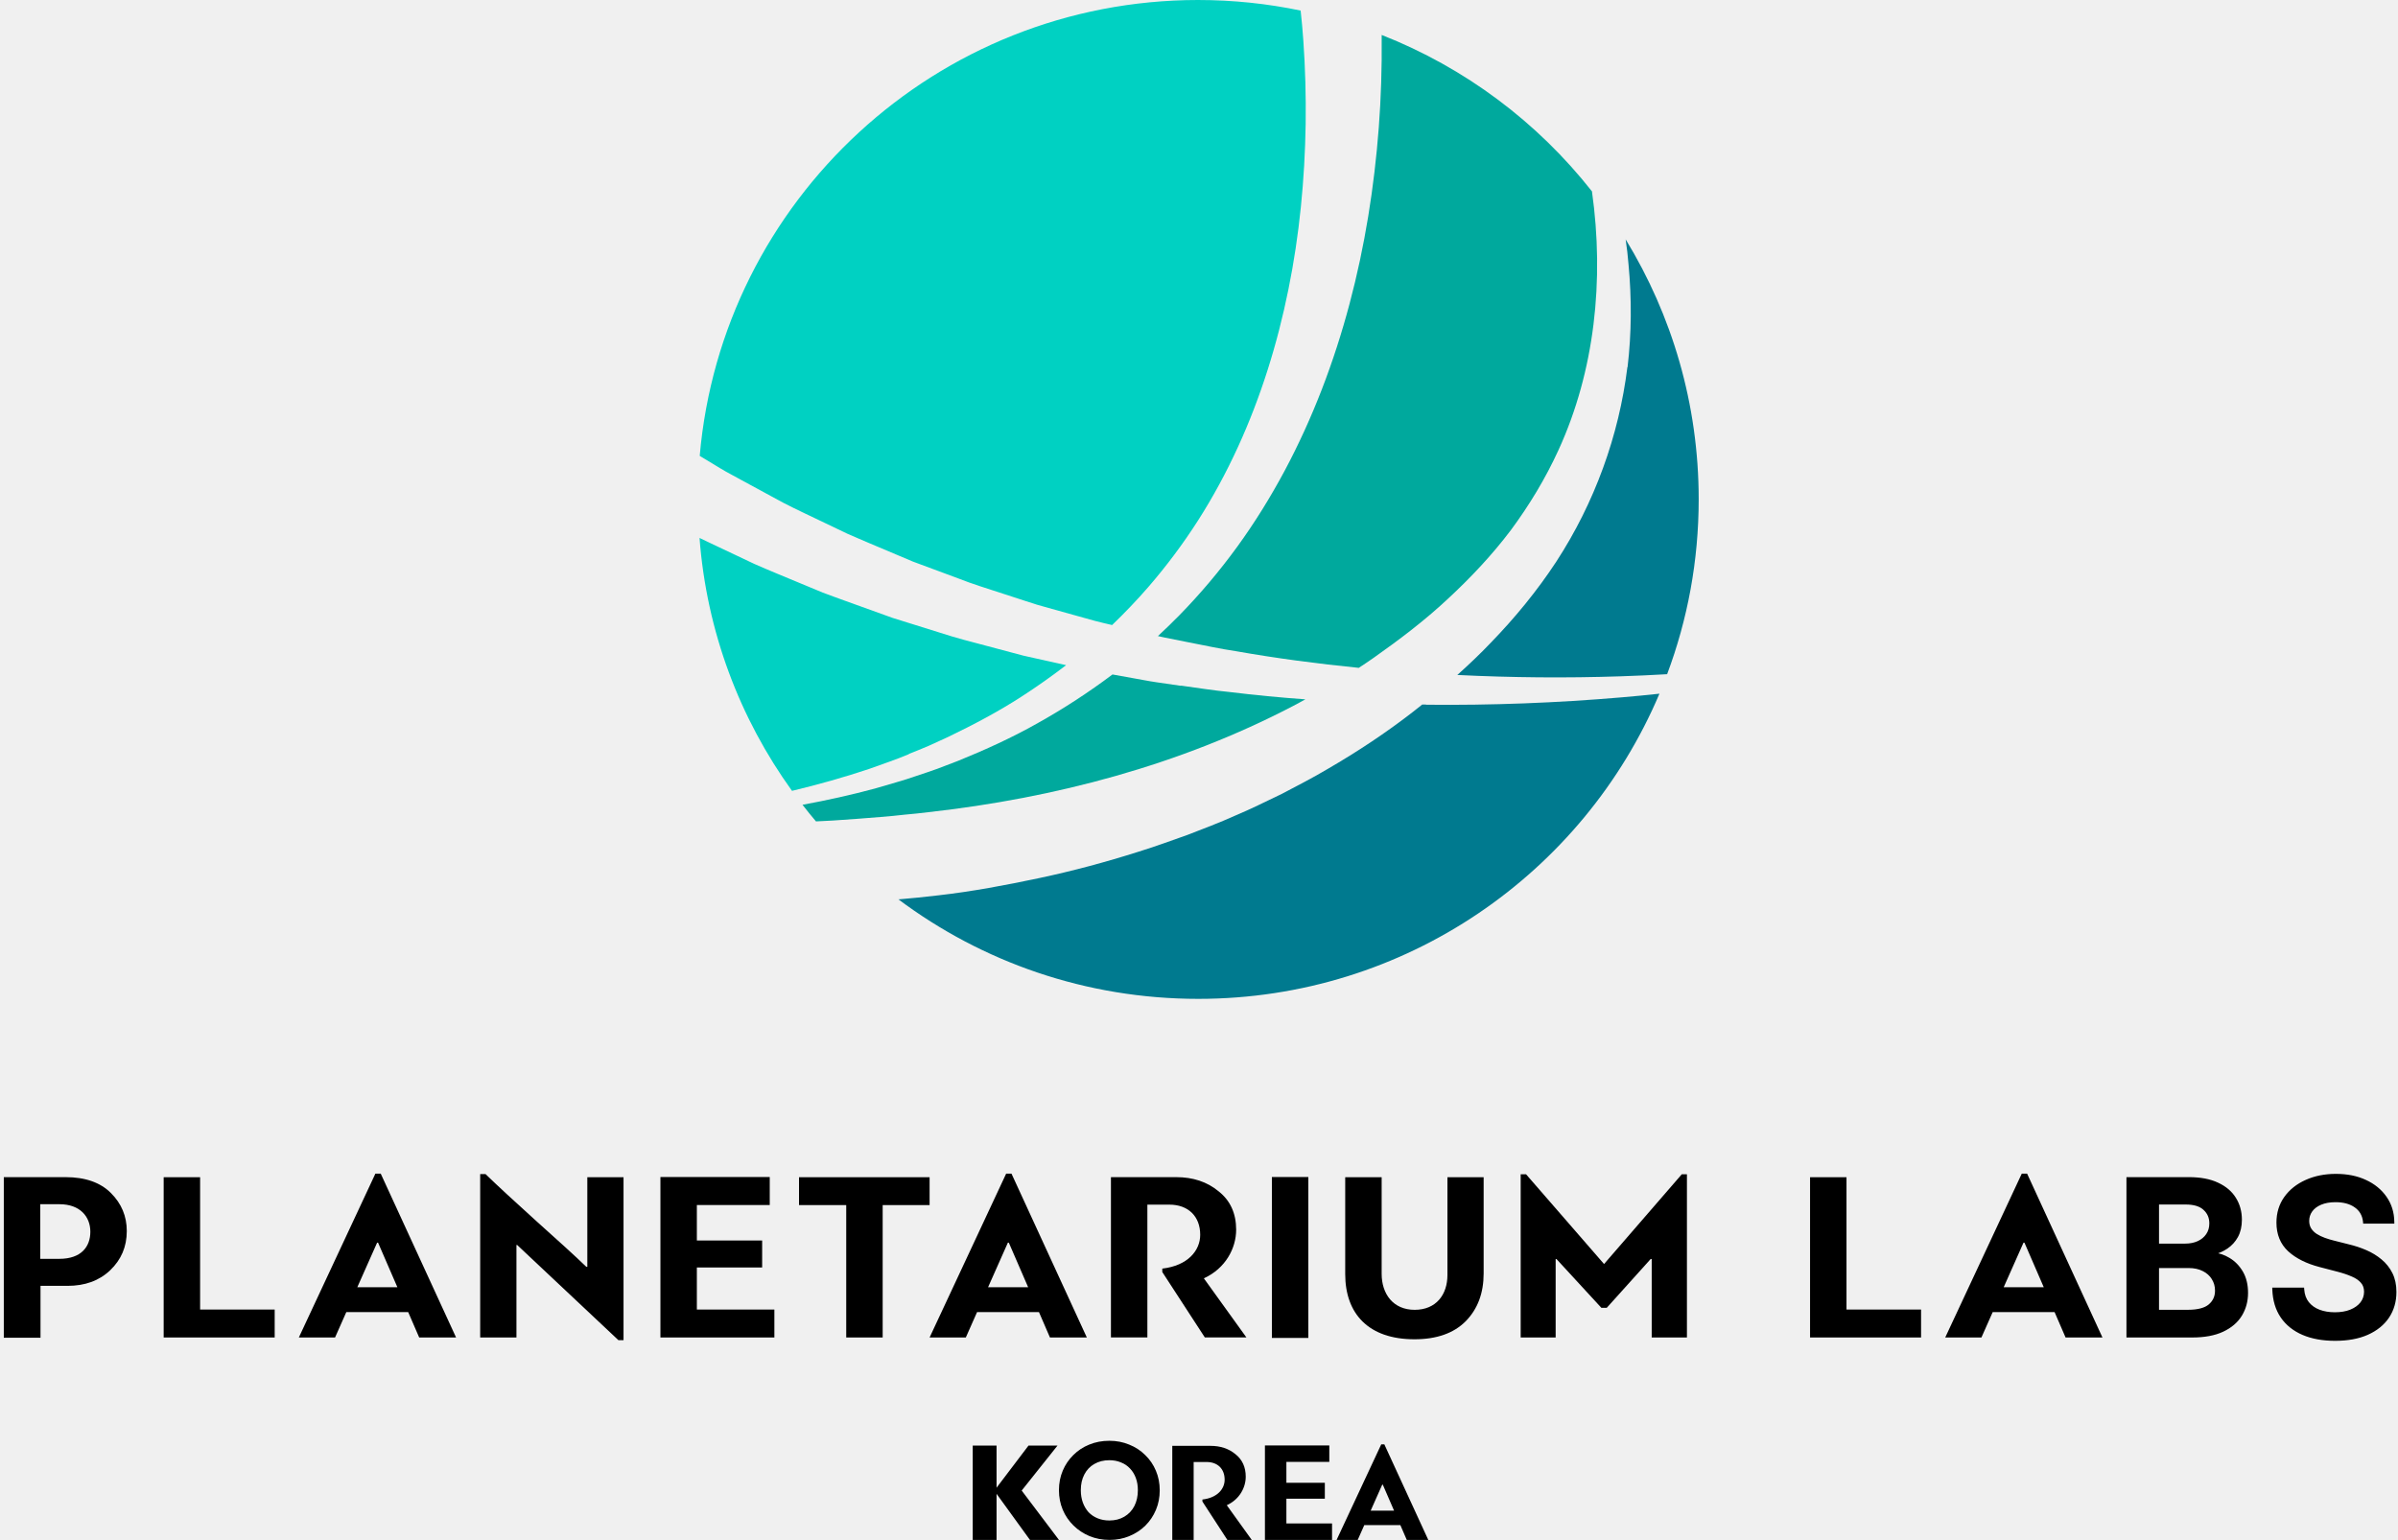
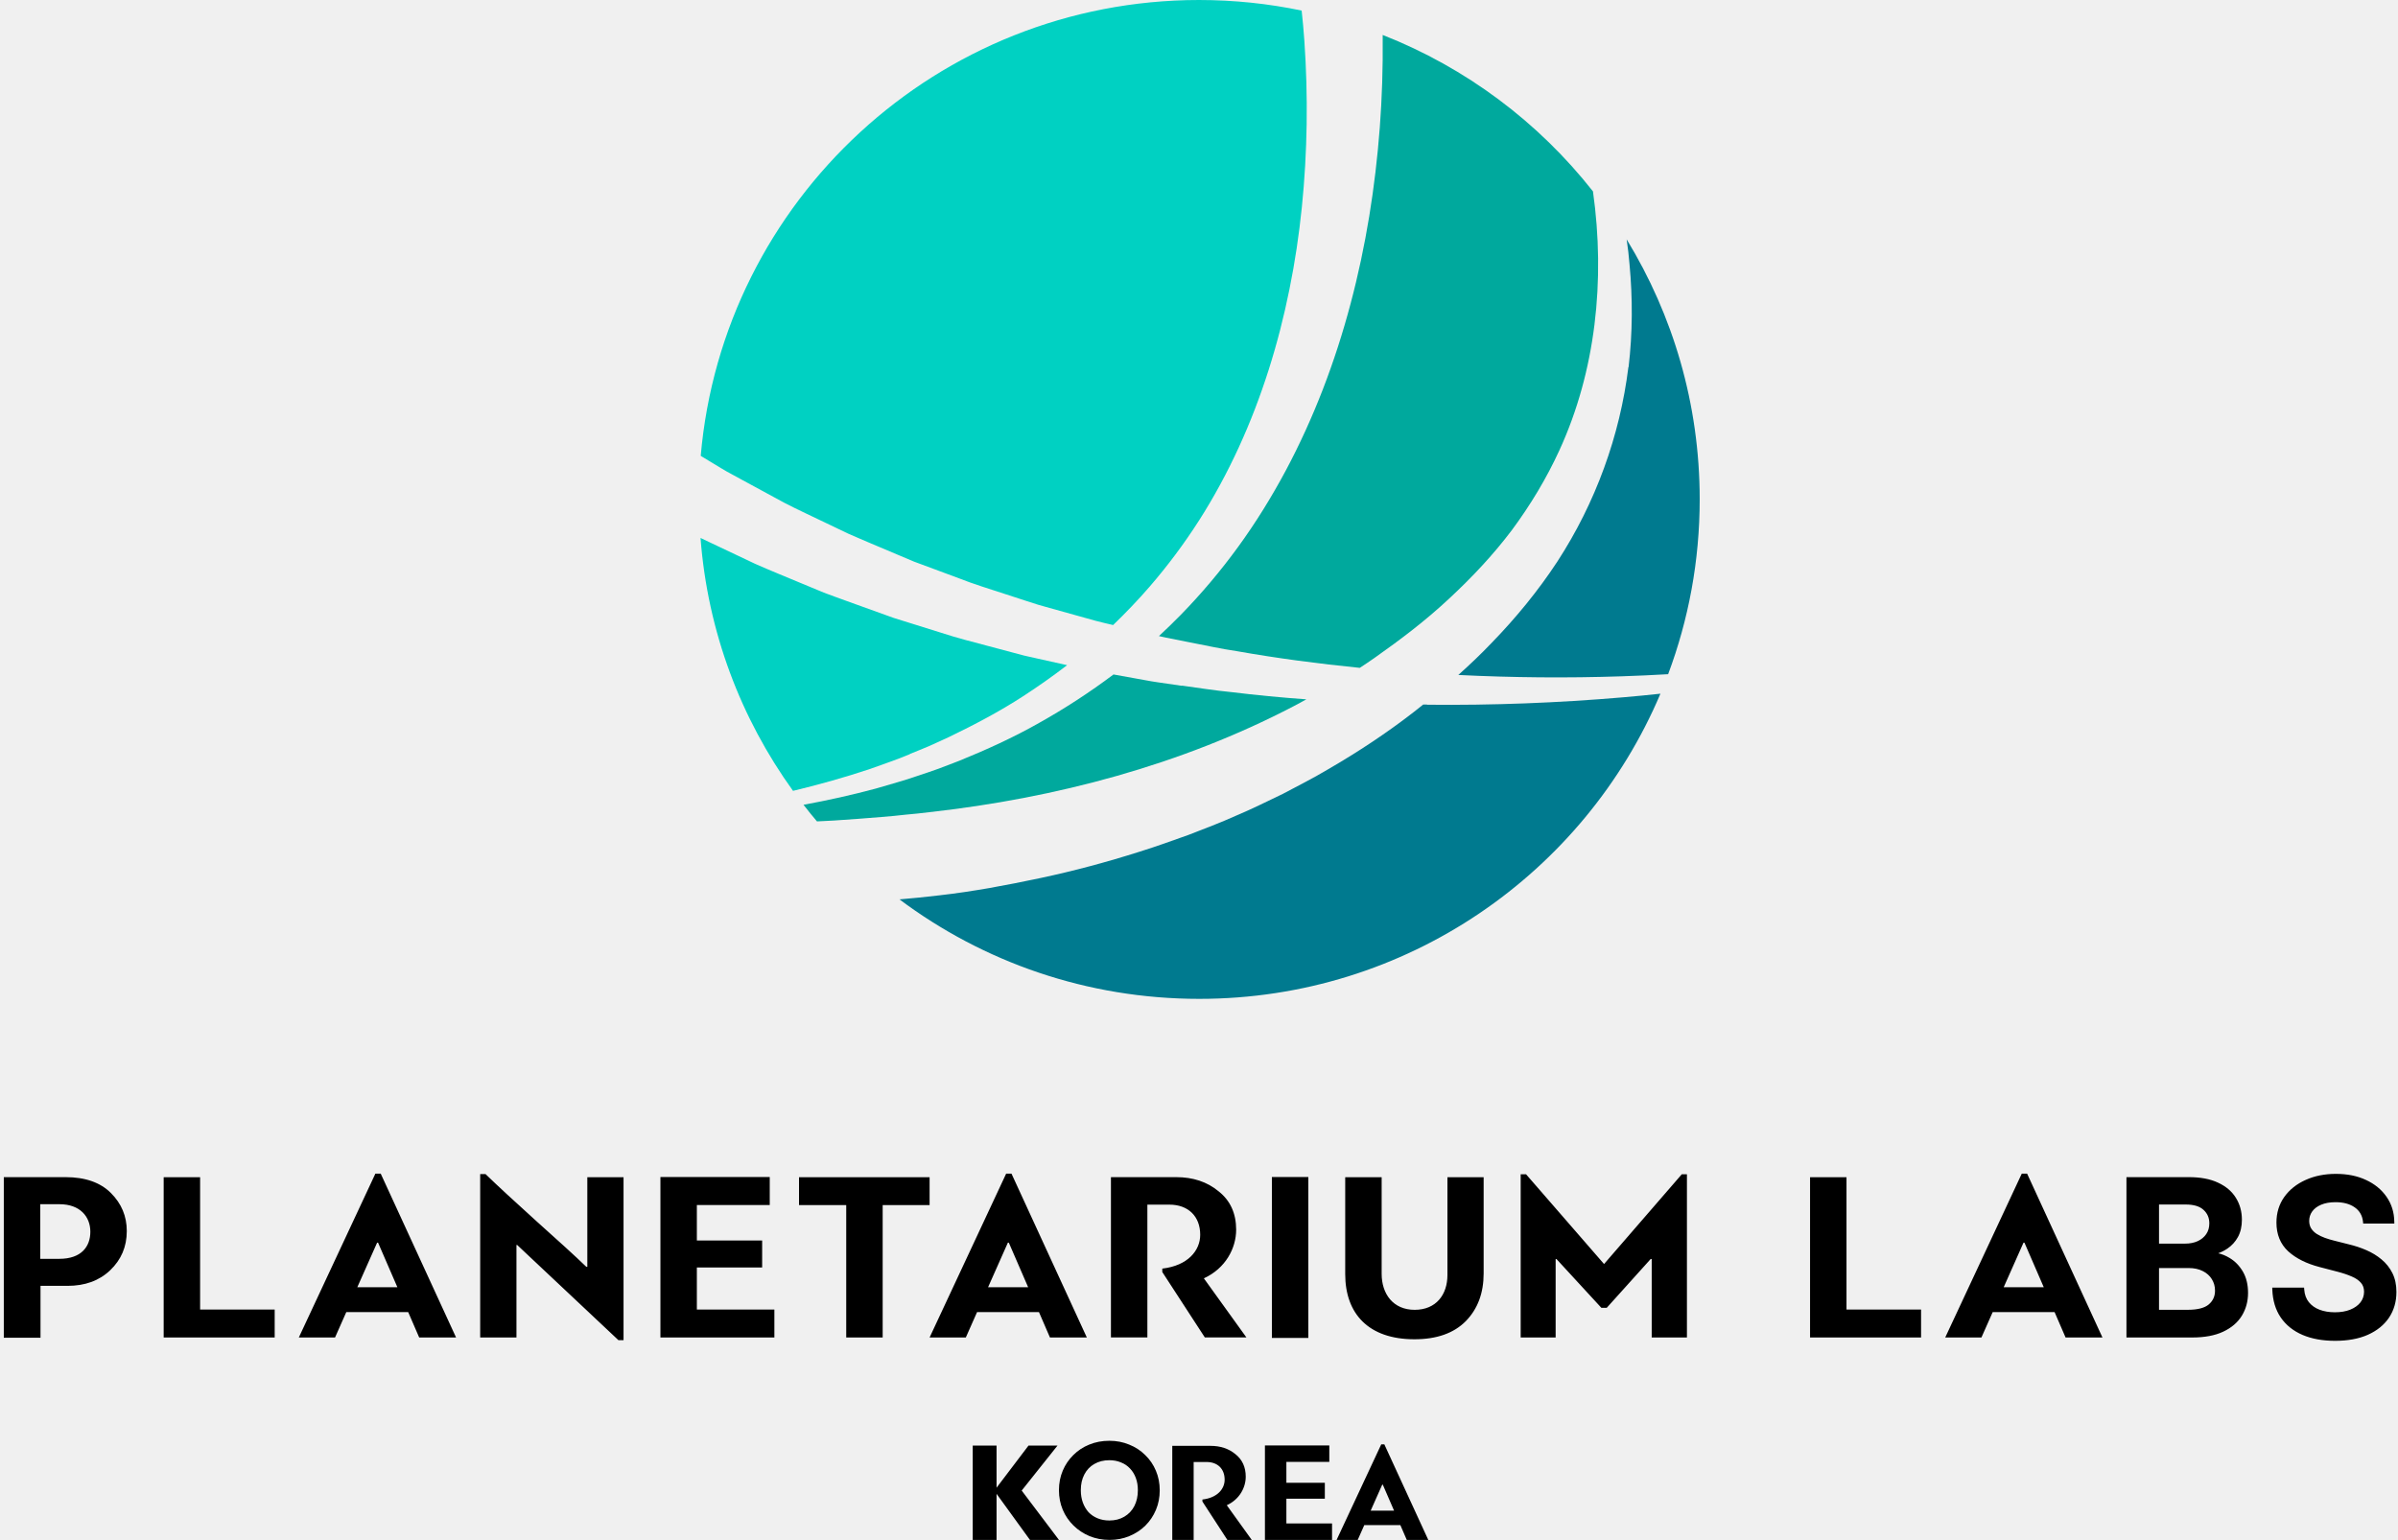
- <svg xmlns="http://www.w3.org/2000/svg" width="288" height="185" fill="none" viewBox="0 0 288 185">
-   <g clip-path="url(#a)">
-     <path fill="#00A99D" d="M165.593 15.309c-.543 7.141-1.664 14.247-3.513 21.192-1.838 6.933-4.404 13.705-7.791 20.05-1.699 3.172-3.595 6.241-5.71 9.148-2.115 2.907-4.438 5.664-6.946 8.225-.833.854-1.699 1.684-2.566 2.492.277.069.554.127.843.185l2.832.565c1.884.358 3.768.784 5.675 1.061 4.89.865 9.814 1.511 14.772 2.007.601-.392 1.202-.796 1.792-1.211 3.097-2.18 6.126-4.476 8.888-7.06 2.763-2.561 5.329-5.284 7.583-8.271 2.219-2.999 4.161-6.207 5.721-9.621 4.346-9.483 5.525-20.396 4.022-31.079-6.542-8.318-15.245-14.859-25.255-18.793v.369c.035 3.599-.081 7.176-.347 10.752v-.012Z" />
-     <path fill="#00D1C2" d="M109.142 90.582c.786-.323 1.583-.623 2.369-.969l2.323-1.061c3.063-1.477 6.069-3.057 8.912-4.903 1.815-1.177 3.583-2.423 5.294-3.738l-3.676-.819-1.445-.323-1.433-.381-2.866-.761c-1.919-.508-3.838-.992-5.722-1.615l-5.687-1.776-5.605-2.019c-.937-.346-1.873-.669-2.798-1.027l-2.751-1.142c-1.838-.773-3.687-1.511-5.502-2.319l-5.409-2.561-1.133-.542c.855 11.294 4.855 21.711 11.108 30.386 3.121-.75 6.207-1.615 9.247-2.63 1.607-.588 3.236-1.119 4.808-1.788l-.034-.011ZM86.534 56.274c.405.254.821.484 1.237.704l1.248.681 5.016 2.723c1.688.877 3.421 1.661 5.132 2.492l2.578 1.234c.867.392 1.757.75 2.624 1.131l5.27 2.227 5.375 1.996c1.78.704 3.606 1.258 5.433 1.857l2.727.888 1.364.438 1.387.392 5.548 1.546c.694.185 1.399.346 2.092.508 1.515-1.465 2.983-2.988 4.358-4.58 2.185-2.526 4.184-5.203 5.976-8.006 1.791-2.803 3.375-5.745 4.762-8.768 2.774-6.045 4.762-12.448 6.08-18.977 1.329-6.529 1.964-13.209 2.069-19.877.046-3.334-.047-6.68-.278-9.99-.081-1.211-.196-2.423-.324-3.622C152.232.438 148.106 0 143.876 0c-31.393.023-57.18 24.088-59.839 54.763.023.012.046.023.069.046l2.439 1.477-.012-.011Z" />
-     <path fill="#00A99D" d="m141.828 82.391-2.935-.427c-.983-.138-1.942-.346-2.913-.508-.786-.15-1.584-.288-2.37-.427-2.855 2.146-5.848 4.095-8.946 5.826-3.086 1.754-6.322 3.219-9.582 4.545l-2.473.946c-.821.311-1.665.565-2.497.854-1.653.588-3.364 1.027-5.039 1.534-2.879.773-5.78 1.419-8.692 1.95.52.681 1.063 1.338 1.618 1.996.682-.035 1.364-.069 2.034-.104 1.919-.127 3.826-.265 5.745-.427.959-.069 1.907-.173 2.866-.277.959-.092 1.907-.173 2.855-.3 15.223-1.696 30.26-5.687 43.737-12.724.52-.265 1.029-.554 1.538-.831-3.029-.219-6.057-.508-9.074-.877-1.965-.185-3.907-.508-5.872-.773v.023Z" />
-     <path fill="#007A8F" d="M171.258 84.641h-.451c-.358.288-.717.577-1.075.854-3.283 2.55-6.739 4.834-10.322 6.91-1.78 1.061-3.617 1.996-5.455 2.965-1.861.888-3.711 1.823-5.618 2.619-1.884.854-3.814 1.569-5.733 2.319-1.942.692-3.883 1.396-5.848 2.007-3.919 1.246-7.906 2.319-11.929 3.172-4.022.854-8.067 1.616-12.136 2.077-1.595.196-3.19.346-4.785.485C117.939 115.559 130.399 120 143.91 120c24.909 0 46.269-15.124 55.389-36.662-1.503.162-3.006.311-4.52.438-7.802.669-15.65.969-23.51.888l-.011-.023Zm24.191-40.527c-.509 4.107-1.491 8.191-2.925 12.113-1.433 3.934-3.317 7.718-5.606 11.236-2.3 3.507-4.981 6.772-7.882 9.76-1.283 1.35-2.636 2.63-4.011 3.865 6.519.323 13.072.381 19.615.162 1.86-.058 3.721-.15 5.582-.254 2.451-6.541 3.791-13.613 3.791-21.008 0-11.444-3.213-22.127-8.772-31.229.15 1.004.265 2.007.346 3.022.382 4.072.37 8.214-.115 12.321l-.023.011Z" />
+ <svg xmlns="http://www.w3.org/2000/svg" fill="none" viewBox="0 0 288 185">
+   <g clip-path="url(#clip0_1755_5319)">
+     <path fill="#00A99D" d="M165.714 15.309c-.543 7.141-1.664 14.247-3.514 21.192-1.837 6.933-4.403 13.705-7.79 20.05-1.699 3.172-3.595 6.241-5.71 9.148-2.115 2.907-4.438 5.664-6.947 8.225-.832.854-1.699 1.684-2.565 2.492.277.069.554.127.843.185l2.832.565c1.884.358 3.768.784 5.675 1.061 4.89.865 9.813 1.511 14.772 2.007.601-.392 1.202-.796 1.792-1.211 3.097-2.18 6.126-4.476 8.888-7.06 2.763-2.561 5.329-5.284 7.582-8.271 2.22-2.999 4.161-6.207 5.722-9.621 4.346-9.483 5.525-20.396 4.022-31.079-6.542-8.318-15.245-14.859-25.255-18.793v.369c.035 3.599-.081 7.176-.347 10.752v-.012Z" />
+     <path fill="#00D1C2" d="M109.263 90.582c.785-.323 1.583-.623 2.369-.969l2.323-1.061c3.063-1.477 6.068-3.057 8.912-4.903 1.814-1.177 3.583-2.423 5.294-3.738l-3.676-.819-1.445-.323-1.433-.381-2.867-.761c-1.918-.508-3.837-.992-5.721-1.615l-5.687-1.776-5.606-2.019c-.936-.346-1.872-.669-2.797-1.027l-2.751-1.142c-1.838-.773-3.687-1.511-5.502-2.319l-5.409-2.561-1.133-.542c.855 11.294 4.855 21.711 11.108 30.386 3.121-.75 6.207-1.615 9.247-2.63 1.606-.588 3.236-1.119 4.808-1.788l-.034-.011ZM86.655 56.274c.405.254.821.484 1.237.704l1.248.681 5.016 2.723c1.688.877 3.421 1.661 5.132 2.492l2.578 1.234c.867.392 1.757.75 2.624 1.131l5.27 2.227 5.375 1.996c1.78.704 3.606 1.258 5.432 1.857l2.728.888 1.364.438 1.387.392 5.548 1.546c.694.185 1.399.346 2.092.508 1.514-1.465 2.982-2.988 4.358-4.58 2.184-2.526 4.184-5.203 5.976-8.006 1.791-2.803 3.375-5.745 4.762-8.768 2.774-6.045 4.762-12.448 6.079-18.977 1.33-6.529 1.965-13.209 2.069-19.877.047-3.334-.046-6.68-.277-9.99-.081-1.211-.197-2.423-.324-3.622C152.353.438 148.227 0 143.996 0c-31.392.023-57.179 24.088-59.838 54.763.023.012.046.023.069.046l2.439 1.477-.012-.011Z" />
+     <path fill="#00A99D" d="m141.949 82.391-2.936-.427c-.982-.138-1.941-.346-2.912-.508-.786-.15-1.584-.288-2.37-.427-2.855 2.146-5.848 4.095-8.946 5.826-3.086 1.754-6.323 3.219-9.582 4.545l-2.474.946c-.82.311-1.664.565-2.496.854-1.653.588-3.364 1.027-5.04 1.534-2.878.773-5.779 1.419-8.692 1.95.52.681 1.063 1.338 1.618 1.996.682-.035 1.364-.069 2.034-.104 1.919-.127 3.826-.265 5.744-.427.96-.069 1.908-.173 2.867-.277.959-.092 1.907-.173 2.855-.3 15.222-1.696 30.26-5.687 43.737-12.724.52-.265 1.029-.554 1.537-.831-3.028-.219-6.056-.508-9.073-.877-1.965-.185-3.907-.508-5.872-.773v.023Z" />
+     <path fill="#007A8F" d="M171.379 84.641h-.451c-.359.288-.717.577-1.075.854-3.283 2.55-6.739 4.834-10.322 6.91-1.78 1.061-3.618 1.996-5.455 2.965-1.861.888-3.711 1.823-5.618 2.619-1.884.854-3.814 1.569-5.733 2.319-1.942.692-3.884 1.396-5.848 2.007-3.919 1.246-7.906 2.319-11.929 3.172-4.022.854-8.068 1.616-12.136 2.077-1.595.196-3.19.346-4.785.485 10.032 7.51 22.492 11.951 36.004 11.951 24.909 0 46.269-15.124 55.388-36.662-1.502.162-3.005.311-4.519.438-7.802.669-15.65.969-23.51.888l-.011-.023Zm24.19-40.527c-.508 4.107-1.491 8.191-2.924 12.113-1.433 3.934-3.317 7.718-5.606 11.236-2.3 3.507-4.981 6.772-7.883 9.76-1.283 1.35-2.635 2.63-4.01 3.865 6.519.323 13.072.381 19.614.162 1.861-.058 3.722-.15 5.583-.254 2.45-6.541 3.791-13.613 3.791-21.008 0-11.444-3.213-22.127-8.773-31.229.151 1.004.266 2.007.347 3.022.382 4.072.37 8.214-.115 12.321l-.024.011Z" />
  </g>
-   <path fill="currentColor" d="M19.657 141.426h4.376v15.899H32.99v3.355H19.657v-19.254Zm30.687 19.255-1.319-3.049h-7.433l-1.352 3.049h-4.349L45.083 141h.644l9.048 19.681h-4.435.005Zm-5.052-11.392-2.381 5.359h4.816l-2.322-5.359h-.118.005ZM.457 160.72v-19.301H7.885c2.349 0 4.173.642 5.433 1.904 1.266 1.262 1.909 2.781 1.909 4.567 0 1.904-.676 3.455-1.995 4.717-1.319 1.257-3.025 1.872-5.138 1.872H4.865v6.236H.462l-.005.005Zm4.376-16.049v6.562h2.29c2.671 0 3.727-1.493 3.727-3.252 0-1.845-1.266-3.31-3.701-3.31H4.828h.005Zm212.555-3.245h4.377v15.899h8.956v3.355h-13.333v-19.254Zm30.687 19.255-1.319-3.049h-7.434l-1.351 3.049h-4.35L242.814 141h.643l9.048 19.681h-4.435.005Zm-5.052-11.392-2.381 5.359h4.816l-2.322-5.359h-.118.005Zm-116.924 11.392-1.319-3.049h-7.434l-1.351 3.049h-4.35L120.838 141h.643l9.048 19.681h-4.436.006Zm-5.052-11.392-2.381 5.359h4.816l-2.323-5.359h-.118.006Zm-59.033 11.392h-4.344v-19.628h.644c1.378 1.342 3.406 3.205 6.082 5.628 2.671 2.391 4.698 4.228 6.023 5.512h.118v-10.762h4.349V161h-.617l-12.158-11.433h-.086v11.114h-.011Zm30.989-3.363v3.36H79.317v-19.273h13.129v3.36H83.693v4.266h7.841v3.243H83.693v5.05h9.31v-.006Zm18.642-12.542h-5.636v15.904h-4.377v-15.904h-5.669v-3.351h15.682v3.351Zm29.625-3.357c1.995 0 3.701.555 5.079 1.697 1.41 1.11 2.113 2.657 2.113 4.616 0 2.22-1.266 4.648-3.878 5.843l5.112 7.102h-4.994l-5.111-7.86v-.411c3.057-.352 4.554-2.161 4.554-4.061 0-2.219-1.438-3.623-3.701-3.623H137.8v15.955h-4.376v-19.258h7.846Zm15.86 19.314h-4.377v-19.328h4.377v19.328Zm16.712-19.305h4.344v11.549c0 2.352-.702 4.264-2.145 5.742-1.437 1.452-3.497 2.178-6.168 2.178-5.492 0-8.313-3.047-8.313-7.836v-11.633h4.377v11.607c0 2.41 1.378 4.323 3.963 4.323s3.937-1.828 3.937-4.18v-11.75h.005Z" />
-   <path fill="currentColor" stroke="#000" stroke-width=".242" d="M255.508 160.44v.12h7.782c1.459 0 2.679-.224 3.655-.68.973-.455 1.707-1.078 2.196-1.871v-.001c.487-.796.729-1.693.729-2.685 0-.971-.2-1.806-.608-2.501-.403-.688-.926-1.223-1.567-1.601-.576-.349-1.177-.555-1.804-.618.566-.152 1.083-.385 1.551-.701.515-.347.926-.798 1.231-1.353.307-.566.458-1.241.458-2.021 0-.949-.233-1.803-.702-2.557-.464-.757-1.164-1.349-2.094-1.779-.926-.438-2.082-.654-3.461-.654h-7.366v18.902Zm10.239-6.824v.001c.265.426.398.905.398 1.44 0 .711-.263 1.289-.79 1.742-.515.442-1.376.677-2.61.677h-3.567v-5.26h3.659c.694 0 1.284.128 1.775.381h.001c.493.248.869.587 1.134 1.019Zm-.681-5.285c-.257.378-.612.673-1.068.884-.457.206-.973.31-1.549.31h-3.271v-4.939h3.345c.994 0 1.72.232 2.201.674v.001c.491.447.737 1.013.737 1.708 0 .529-.133.981-.395 1.362Zm18.852-1.561.011.108h3.508l-.002-.123c-.019-1.093-.322-2.064-.912-2.909-.588-.849-1.398-1.509-2.425-1.982-1.022-.479-2.208-.717-3.555-.717-1.33 0-2.525.238-3.582.716-1.058.473-1.898 1.139-2.517 2v.001c-.616.864-.922 1.87-.922 3.014 0 1.392.458 2.519 1.379 3.368v.001c.918.834 2.16 1.451 3.721 1.857l2.138.558c.668.172 1.249.368 1.743.588h.001c.496.212.873.475 1.14.785v.001c.26.297.396.676.402 1.147-.006.519-.16.969-.461 1.356-.303.383-.724.687-1.271.91-.54.216-1.172.325-1.9.325-.697 0-1.325-.106-1.884-.317-.55-.21-.994-.526-1.334-.947-.337-.418-.532-.944-.579-1.587l-.008-.112h-3.587l.005.126c.049 1.281.379 2.376.993 3.277v.001c.62.9 1.477 1.582 2.566 2.049h.001c1.094.466 2.38.697 3.855.697 1.516 0 2.816-.237 3.893-.717 1.082-.484 1.915-1.158 2.492-2.021v-.001c.577-.87.864-1.875.864-3.011 0-.839-.155-1.576-.471-2.209-.313-.628-.74-1.165-1.279-1.609-.529-.442-1.129-.807-1.8-1.096-.661-.287-1.349-.516-2.065-.684l-1.761-.446h-.001c-.381-.092-.759-.205-1.134-.34-.372-.134-.709-.297-1.013-.49-.298-.195-.532-.43-.705-.705-.164-.269-.248-.589-.248-.967.006-.452.136-.852.389-1.202.254-.351.624-.632 1.115-.842.489-.209 1.081-.316 1.779-.316.991 0 1.784.222 2.388.656h.001c.606.431.95 1.031 1.032 1.809Z" />
-   <path fill="currentColor" d="M192.974 157.118h-.649l-5.406-5.875c-.027.026-.059.026-.085.026v9.409h-4.2v-19.607h.644l9.369 10.785 9.337-10.785h.617v19.612h-4.231v-9.408c-.027-.027-.059-.027-.118-.027l-5.288 5.876.01-.006ZM123.697 185l-4.282-5.912 4.106-5.417h3.484l-4.682 5.88-.016-1.007L127.18 185h-3.483Zm-6.871 0v-11.329h2.86V185h-2.86Zm52.127 0-.769-1.777h-4.334l-.788 1.777h-2.536l5.36-11.476h.375L171.537 185h-2.587.003Zm-2.945-6.642-1.389 3.125h2.808l-1.354-3.125h-.069.004Zm-6.029 4.663V185h-8.061v-11.351h7.732v1.979h-5.154v2.513h4.617v1.909h-4.617v2.975h5.483v-.004Zm-14.585-9.319c1.17 0 2.17.326 2.979.996.828.651 1.24 1.559 1.24 2.708 0 1.302-.743 2.726-2.275 3.427l2.998 4.167h-2.929l-2.998-4.611v-.241c1.793-.207 2.671-1.268 2.671-2.382 0-1.303-.843-2.126-2.171-2.126h-1.551V185h-2.567v-11.298h4.603ZM133.265 185c-.87 0-1.675-.152-2.415-.457-.728-.304-1.37-.728-1.924-1.272-.555-.544-.985-1.174-1.289-1.892-.305-.729-.457-1.512-.457-2.349 0-.849.152-1.632.457-2.349.304-.718.728-1.343 1.272-1.876.544-.544 1.18-.963 1.909-1.256.739-.305 1.544-.457 2.414-.457.859 0 1.653.152 2.382.457.739.293 1.381.712 1.925 1.256.554.533.984 1.163 1.288 1.892.305.718.457 1.501.457 2.349 0 .837-.152 1.62-.457 2.349-.304.718-.728 1.349-1.272 1.892-.544.533-1.185.952-1.925 1.256-.729.305-1.517.457-2.365.457Zm-.033-2.333c.685 0 1.283-.152 1.795-.456.522-.305.924-.729 1.207-1.273.282-.554.424-1.191.424-1.908 0-.544-.082-1.033-.245-1.468-.163-.446-.397-.827-.701-1.142-.305-.327-.669-.571-1.093-.734-.414-.174-.876-.261-1.387-.261-.685 0-1.289.152-1.811.456-.511.294-.908.713-1.19 1.256-.283.533-.425 1.164-.425 1.893 0 .543.082 1.038.245 1.484.163.446.392.832.685 1.158.305.316.669.56 1.093.734.424.174.892.261 1.403.261Z" />
+   <path fill="#000" fill-rule="evenodd" d="m49.025 157.632 1.319 3.049h4.43L45.726 141h-.644l-9.193 19.681h4.349l1.352-3.049h7.433Zm-6.114-2.984 2.381-5.359h.113l2.322 5.359h-4.816Zm-18.877-13.222h-4.376v19.255H32.99v-3.356h-8.957v-15.899ZM.457 160.72v-19.301H7.885c2.349 0 4.173.642 5.433 1.904 1.266 1.262 1.909 2.781 1.909 4.567 0 1.904-.676 3.455-1.995 4.717-1.319 1.257-3.025 1.872-5.138 1.872H4.865v6.235H.462l-.005.006Zm4.376-16.05v6.562h2.29c2.671 0 3.727-1.492 3.727-3.251 0-1.845-1.266-3.311-3.701-3.311H4.833Zm216.932-3.244h-4.377v19.255h13.333v-3.356h-8.956v-15.899Zm26.31 19.255-1.319-3.049h-7.434l-1.351 3.049h-4.35L242.814 141h.643l9.048 19.681h-4.43Zm-5.052-11.392-2.381 5.359h4.816l-2.322-5.359h-.113Zm-118.243 8.343 1.319 3.049h4.43L121.481 141h-.643l-9.193 19.681h4.35l1.351-3.049h7.434Zm-6.114-2.984 2.381-5.359h.112l2.323 5.359h-4.816Zm-56.652 6.033h-4.344v-19.628h.644c1.378 1.342 3.406 3.205 6.082 5.628 2.671 2.391 4.698 4.228 6.023 5.512h.118v-10.762h4.35V161h-.617l-12.158-11.433h-.086v11.114h-.011Zm30.989-.003v-3.354H83.693v-5.05h7.841v-3.243H83.693v-4.266h8.753v-3.36h-13.129v19.273h13.687Zm18.642-15.902h-5.636v15.904h-4.377v-15.904h-5.669v-3.351h15.682v3.351Zm34.704-1.66c-1.378-1.142-3.084-1.697-5.079-1.697h-7.846v19.258h4.376v-15.955h2.644c2.263 0 3.701 1.403 3.701 3.623 0 1.9-1.497 3.709-4.554 4.061v.411l5.111 7.86h4.994l-5.112-7.102c2.612-1.195 3.878-3.623 3.878-5.843 0-1.959-.703-3.506-2.113-4.616Zm10.781 17.617h-4.377v-19.328h4.377v19.328Zm21.056-19.305h-4.349v11.75c0 2.352-1.352 4.18-3.937 4.18s-3.963-1.913-3.963-4.323v-11.607h-4.377v11.633c0 4.789 2.821 7.835 8.313 7.835 2.671 0 4.731-.725 6.168-2.177 1.443-1.478 2.145-3.39 2.145-5.743v-11.548Zm77.201 19.253v-19.263h7.487c1.391 0 2.565.217 3.513.664.947.439 1.667 1.045 2.145 1.826.481.774.72 1.65.72 2.621 0 .795-.154 1.491-.473 2.077v.001c-.314.571-.738 1.038-1.269 1.396-.342.23-.709.417-1.101.562.465.105.914.29 1.348.552.66.389 1.197.94 1.61 1.644.42.717.624 1.575.624 2.562 0 1.013-.248 1.931-.747 2.748-.503.817-1.257 1.455-2.248 1.918-.996.466-2.235.692-3.706.692h-7.903Zm10.258-7-.001-.002c-.252-.411-.611-.736-1.085-.974l-.003-.001c-.47-.242-1.04-.367-1.719-.367h-3.538v5.018h3.446c1.225 0 2.049-.233 2.532-.647.499-.43.747-.974.747-1.651 0-.514-.127-.971-.379-1.376Zm-.678-5.418c.246-.359.373-.787.373-1.294 0-.663-.232-1.196-.697-1.619l-.001-.001c-.45-.414-1.142-.642-2.119-.642h-3.224v4.698h3.15c.561 0 1.059-.101 1.498-.299.438-.204.776-.486 1.02-.843Zm18.831-1.48.023.216h3.739l-.005-.246c-.019-1.116-.329-2.11-.933-2.976-.602-.869-1.429-1.542-2.473-2.023-1.041-.488-2.245-.728-3.606-.728-1.345 0-2.557.24-3.632.727-1.075.48-1.932 1.159-2.565 2.039l-.001.001c-.631.887-.944 1.919-.944 3.085 0 1.421.469 2.582 1.418 3.457l.001.001c.936.851 2.198 1.476 3.772 1.885l2.138.558c.663.171 1.237.365 1.724.581l.003.001c.483.207.843.46 1.095.753l.001.002c.238.271.366.621.372 1.067-.006.493-.152.917-.435 1.281-.287.364-.691.657-1.221.873-.522.209-1.139.317-1.855.317-.685 0-1.297-.105-1.841-.31-.532-.203-.957-.507-1.283-.91-.319-.395-.507-.897-.553-1.52l-.016-.224h-3.825l.01.251c.05 1.3.385 2.418 1.014 3.341l.001.001c.634.921 1.51 1.617 2.618 2.092 1.113.474 2.416.707 3.903.707 1.528 0 2.846-.24 3.943-.727 1.099-.493 1.951-1.181 2.543-2.066.591-.892.884-1.921.884-3.078 0-.854-.158-1.611-.484-2.263-.321-.643-.758-1.193-1.31-1.648-.538-.449-1.148-.82-1.829-1.114-.667-.29-1.362-.52-2.084-.691l-1.76-.445-.003-.001c-.376-.091-.75-.203-1.122-.336-.363-.131-.692-.29-.987-.477-.284-.187-.506-.409-.669-.668-.15-.246-.229-.544-.23-.902.006-.428.129-.803.367-1.132.239-.33.589-.599 1.065-.802.47-.201 1.045-.306 1.731-.306.974 0 1.74.218 2.318.633h.001c.576.41.903.978.982 1.724Zm-90.824 10.335h-.006l5.284-5.87c.059 0 .091 0 .118.027v9.408h4.231v-19.612h-.617l-9.337 10.785-9.369-10.785h-.644v19.607h4.199v-9.409c.027 0 .059 0 .086-.026l5.406 5.875h.643l-.004.006.01-.006Zm-73.288 22.345 4.011 5.537h3.483l-4.475-5.928 4.3-5.401h-3.484l-3.835 5.059v-5.059h-2.86V185h2.86v-5.537ZM168.953 185l-.769-1.777h-4.334l-.788 1.777h-2.536l5.36-11.476h.375L171.537 185h-2.584Zm-2.945-6.642-1.389 3.125h2.808l-1.354-3.125h-.065ZM159.979 185v-1.975h-5.484v-2.975h4.618v-1.909h-4.618v-2.513h5.155v-1.978h-7.732V185h8.061Zm-14.586-11.298c1.171 0 2.171.326 2.98.996.827.651 1.24 1.559 1.24 2.708 0 1.302-.743 2.726-2.275 3.428l2.998 4.166h-2.929l-2.998-4.611v-.241c1.793-.207 2.671-1.268 2.671-2.382 0-1.303-.843-2.126-2.171-2.126h-1.551V185h-2.568v-11.298h4.603Zm-14.543 10.842c.74.304 1.545.456 2.415.456.848 0 1.636-.152 2.365-.456.74-.305 1.381-.724 1.925-1.257.544-.543.968-1.174 1.272-1.892.305-.729.457-1.512.457-2.349 0-.848-.152-1.631-.457-2.349-.304-.729-.734-1.359-1.288-1.892-.544-.544-1.186-.963-1.925-1.256-.729-.305-1.523-.457-2.382-.457-.87 0-1.675.152-2.414.457-.729.293-1.365.712-1.909 1.256-.544.533-.968 1.158-1.272 1.876-.305.717-.457 1.5-.457 2.349 0 .837.152 1.62.457 2.349.304.718.734 1.348 1.289 1.892.554.544 1.196.968 1.924 1.273Zm4.177-2.333c-.512.304-1.11.457-1.795.457-.511 0-.979-.087-1.403-.261-.424-.174-.788-.419-1.093-.735-.293-.326-.522-.712-.685-1.158-.163-.446-.245-.94-.245-1.484 0-.729.142-1.36.425-1.893.282-.543.679-.962 1.19-1.256.522-.304 1.126-.456 1.811-.456.511 0 .973.087 1.387.261.424.163.788.407 1.093.734.304.315.538.696.701 1.142.163.435.245.924.245 1.468 0 .718-.142 1.354-.424 1.908-.283.544-.685.968-1.207 1.273Z" clip-rule="evenodd" />
  <defs>
-     <clipPath id="a">
-       <path fill="#fff" d="M84.013 0h120v120h-120z" />
+     <clipPath id="clip0_1755_5319">
+       <path fill="#fff" d="M84.134 0h120v120h-120z" />
    </clipPath>
  </defs>
</svg>
